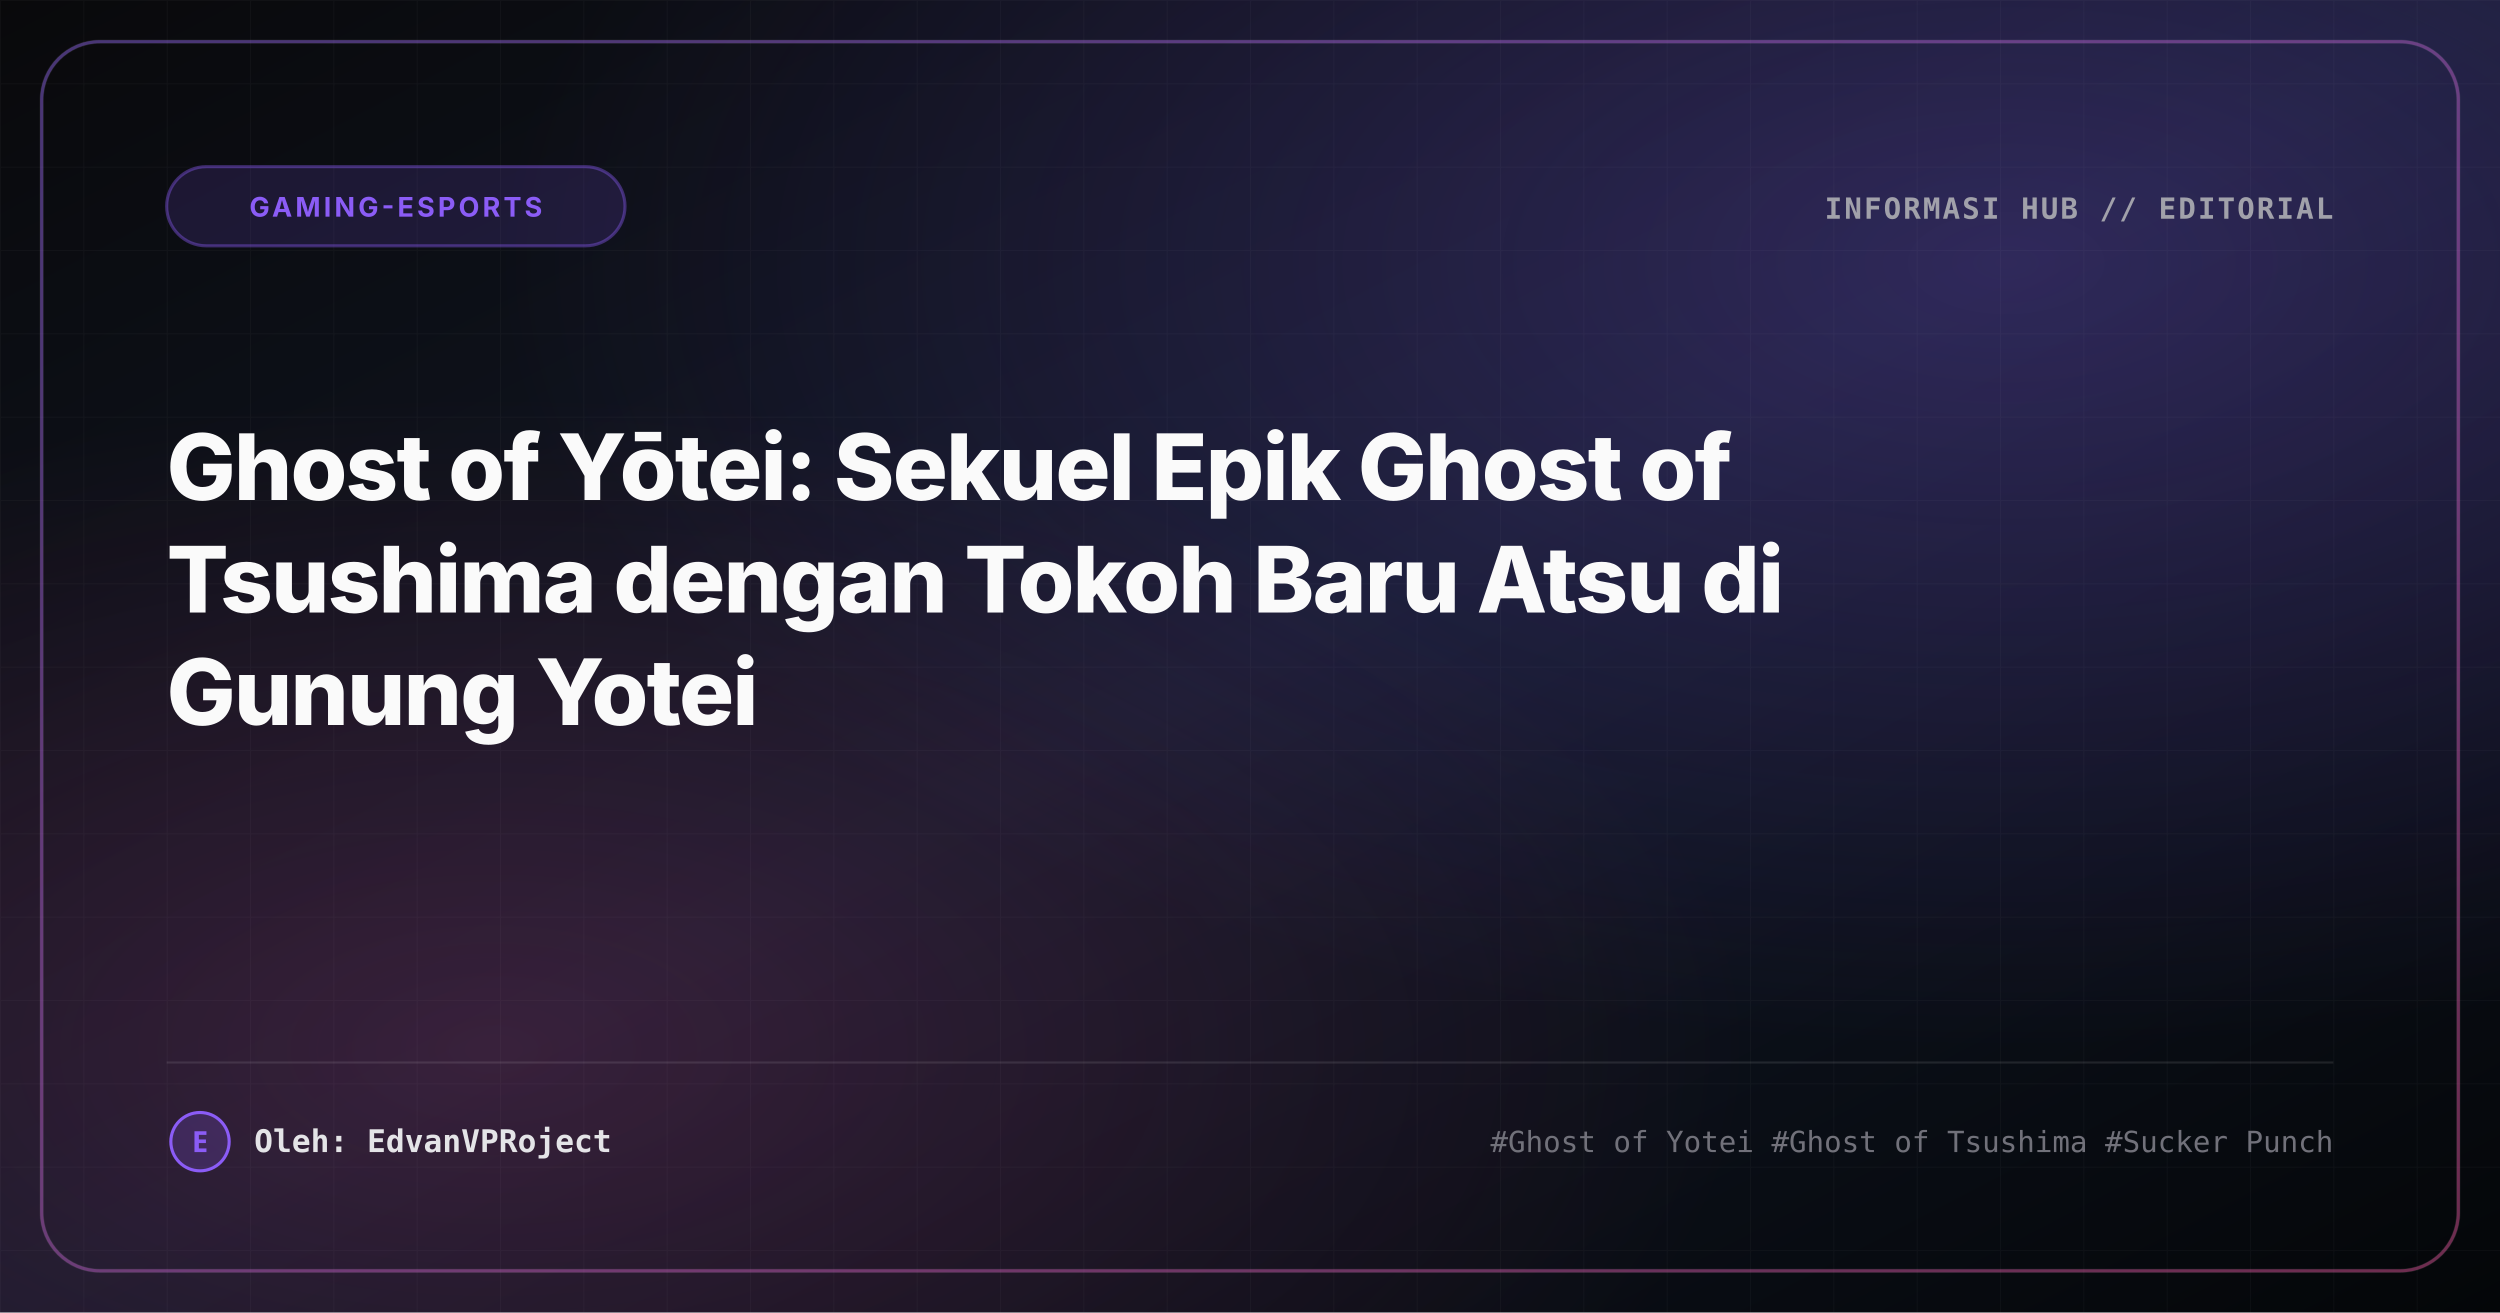
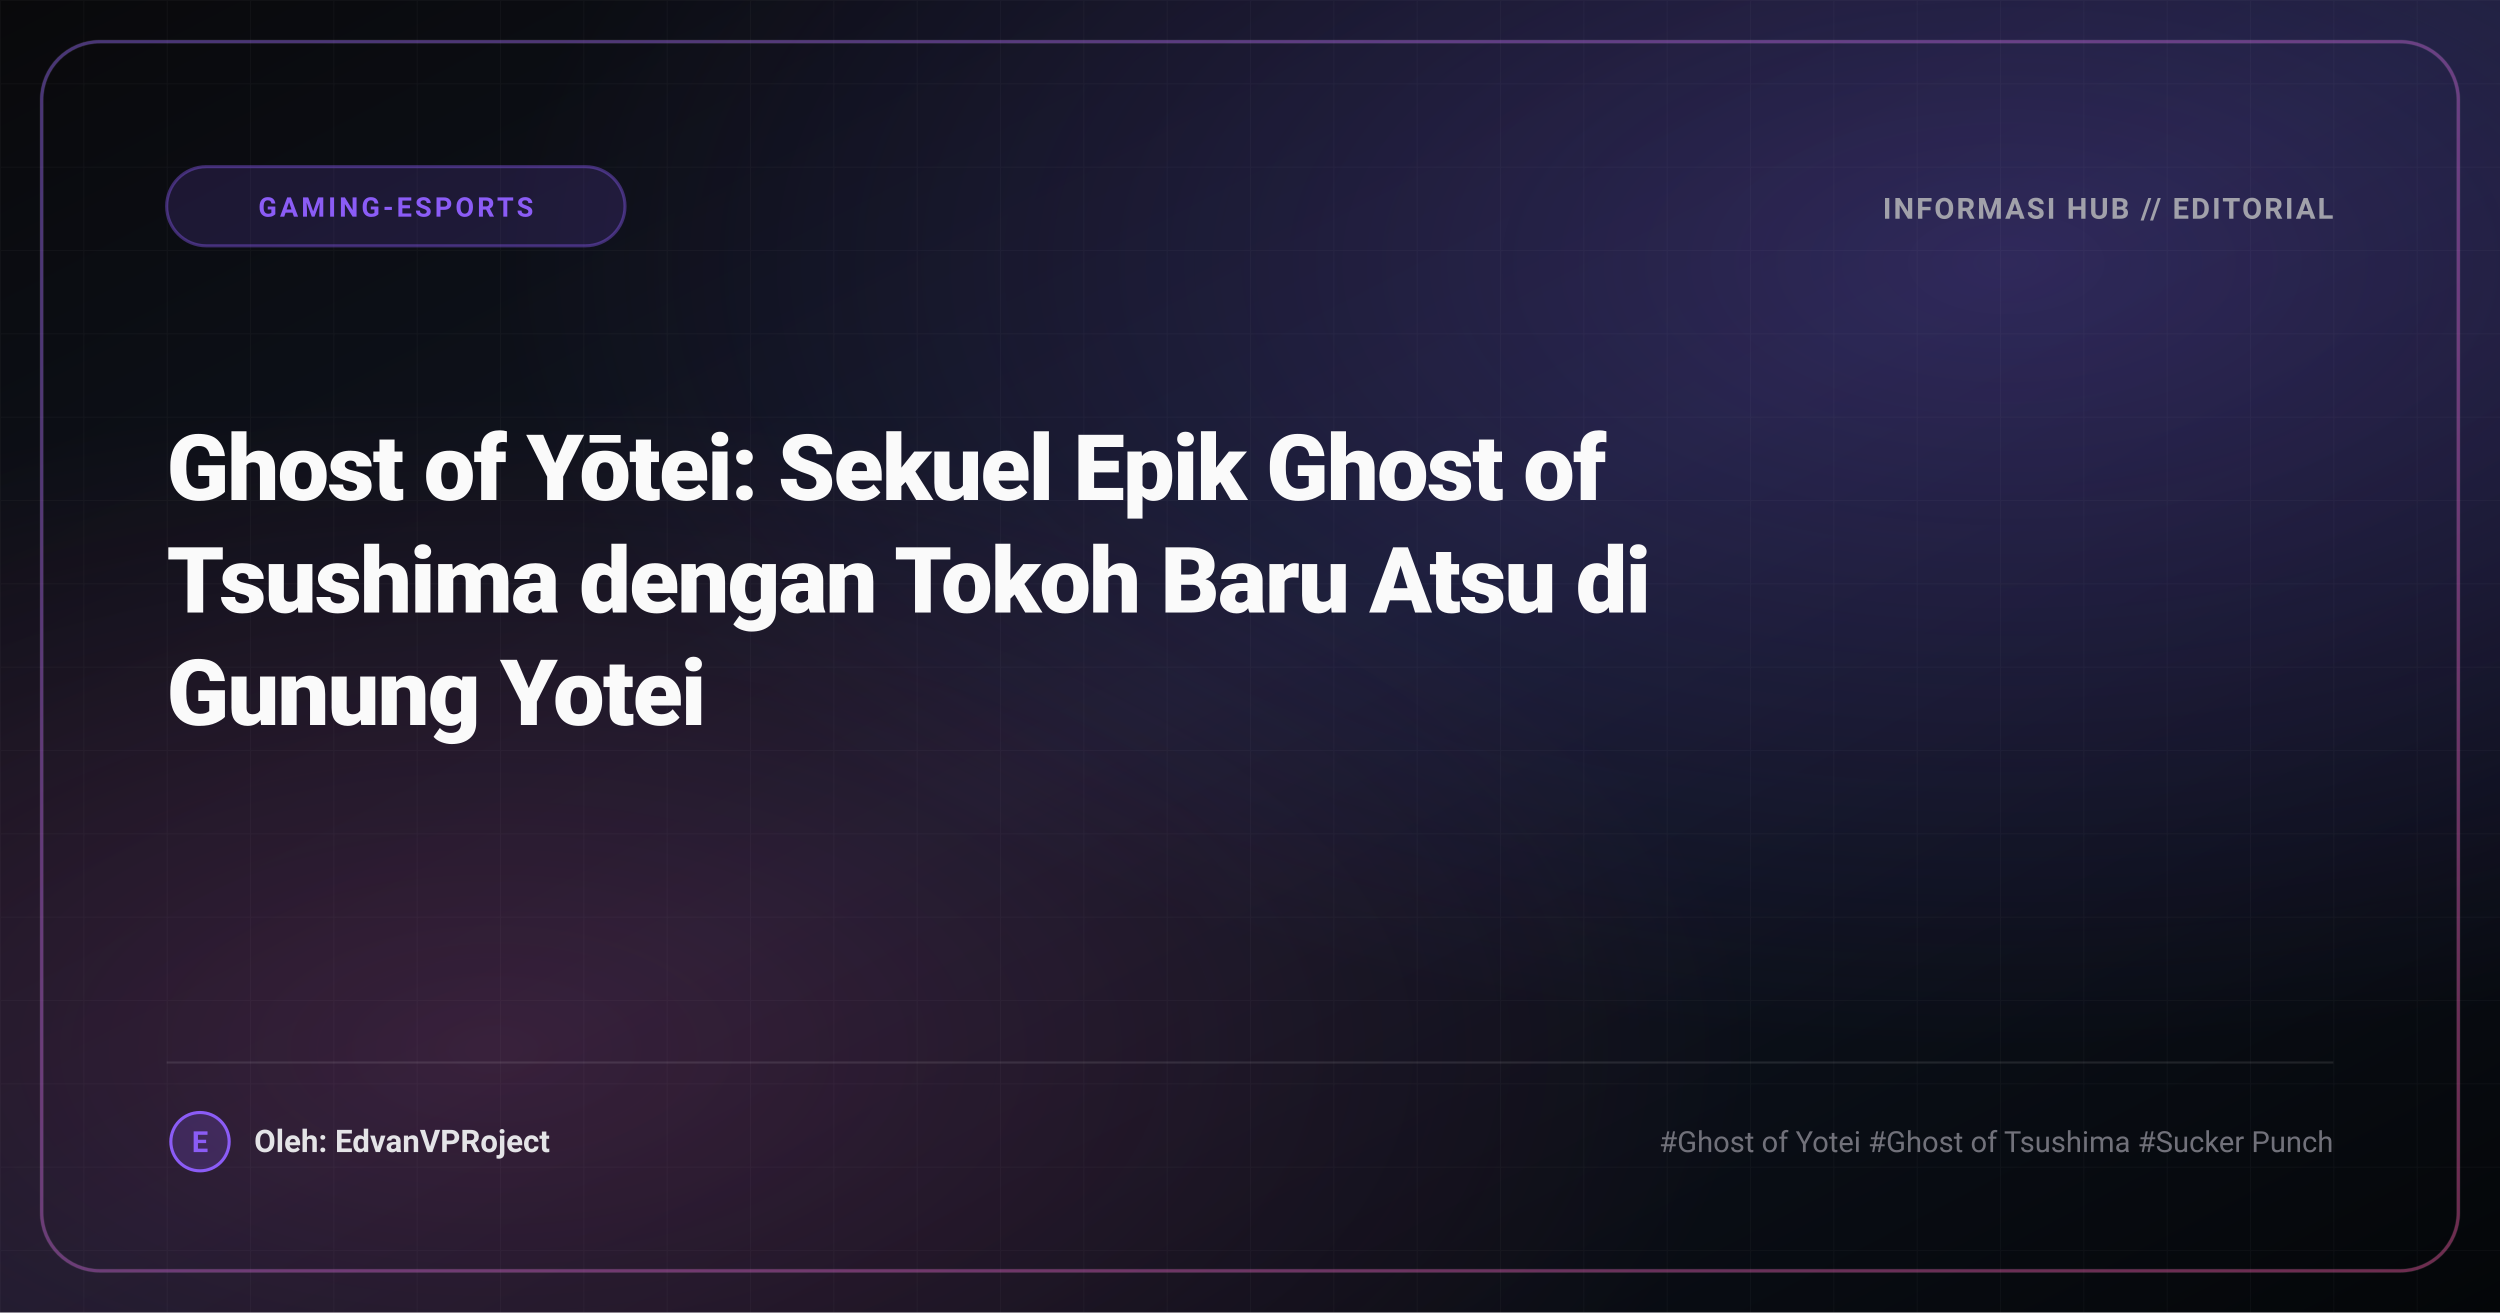
- <svg xmlns="http://www.w3.org/2000/svg" viewBox="0 0 1200 630" width="1200" height="630">
+ <svg xmlns="http://www.w3.org/2000/svg" viewBox="0 0 1200 630" width="1200" height="630" shape-rendering="geometricPrecision" text-rendering="geometricPrecision">
  <defs>
+     <style>
+       text {
+         font-family: -apple-system, BlinkMacSystemFont, "Segoe UI", Roboto, "Helvetica Neue", Arial, sans-serif;
+         text-rendering: geometricPrecision;
+         -webkit-font-smoothing: antialiased;
+       }
+     </style>
    <linearGradient id="bgGrad" x1="0%" y1="0%" x2="100%" y2="100%">
      <stop offset="0%" stop-color="#09090b" />
      <stop offset="50%" stop-color="#111827" />
      <stop offset="100%" stop-color="#040608" />
    </linearGradient>
    <linearGradient id="accGrad" x1="0%" y1="0%" x2="100%" y2="100%">
      <stop offset="0%" stop-color="#8b5cf6" />
      <stop offset="100%" stop-color="#ec4899" />
    </linearGradient>
    <radialGradient id="glow" cx="80%" cy="20%" r="60%">
      <stop offset="0%" stop-color="#8b5cf6" stop-opacity="0.25" />
      <stop offset="100%" stop-color="#8b5cf6" stop-opacity="0" />
    </radialGradient>
    <radialGradient id="glow2" cx="20%" cy="80%" r="50%">
      <stop offset="0%" stop-color="#ec4899" stop-opacity="0.18" />
      <stop offset="100%" stop-color="#ec4899" stop-opacity="0" />
    </radialGradient>
    <pattern id="grid" width="40" height="40" patternUnits="userSpaceOnUse">
      <path d="M 40 0 L 0 0 0 40" fill="none" stroke="rgba(255,255,255,0.03)" stroke-width="1" />
    </pattern>
  </defs>
  <rect width="1200" height="630" fill="url(#bgGrad)" />
  <rect width="1200" height="630" fill="url(#glow)" />
  <rect width="1200" height="630" fill="url(#glow2)" />
  <rect width="1200" height="630" fill="url(#grid)" />
  <rect x="20" y="20" width="1160" height="590" rx="28" fill="none" stroke="rgba(255,255,255,0.08)" stroke-width="2" />
  <rect x="20" y="20" width="1160" height="590" rx="28" fill="none" stroke="url(#accGrad)" stroke-width="1.5" opacity="0.4" />
  <g transform="translate(80, 80)">
    <rect x="0" y="0" width="220" height="38" rx="19" fill="#8b5cf6" fill-opacity="0.15" stroke="#8b5cf6" stroke-opacity="0.4" stroke-width="1.5" />
    <text x="110" y="24" fill="#8b5cf6" font-family="system-ui, -apple-system, sans-serif" font-size="13" font-weight="700" text-anchor="middle" letter-spacing="1.5">
      GAMING-ESPORTS
    </text>
    <text x="1040" y="25" fill="#a1a1aa" font-family="monospace, monospace" font-size="14" font-weight="600" text-anchor="end" letter-spacing="1">
      INFORMASI HUB // EDITORIAL
    </text>
  </g>
  <g transform="translate(0, 200)">
    <text x="80" y="40" fill="#fafafa" font-family="system-ui, -apple-system, sans-serif" font-size="44" font-weight="800" letter-spacing="-0.8">
      <tspan x="80" dy="0">Ghost of Yōtei: Sekuel Epik Ghost of</tspan>
      <tspan x="80" dy="54">Tsushima dengan Tokoh Baru Atsu di</tspan>
      <tspan x="80" dy="54">Gunung Yotei</tspan>
    </text>
  </g>
  <g transform="translate(80, 510)">
    <line x1="0" y1="0" x2="1040" y2="0" stroke="rgba(255,255,255,0.1)" stroke-width="1" />
    <circle cx="16" cy="38" r="14" fill="#8b5cf6" fill-opacity="0.2" stroke="#8b5cf6" stroke-width="1.5" />
    <text x="16" y="43" fill="#8b5cf6" font-family="sans-serif" font-size="14" font-weight="bold" text-anchor="middle">E</text>
    <text x="42" y="43" fill="#e4e4e7" font-family="monospace, monospace" font-size="15" font-weight="600">
      Oleh: EdvanVPRoject
    </text>
    <text x="1040" y="43" fill="#71717a" font-family="monospace, monospace" font-size="14" text-anchor="end">
      #Ghost of Yotei   #Ghost of Tsushima   #Sucker Punch
    </text>
  </g>
</svg>
